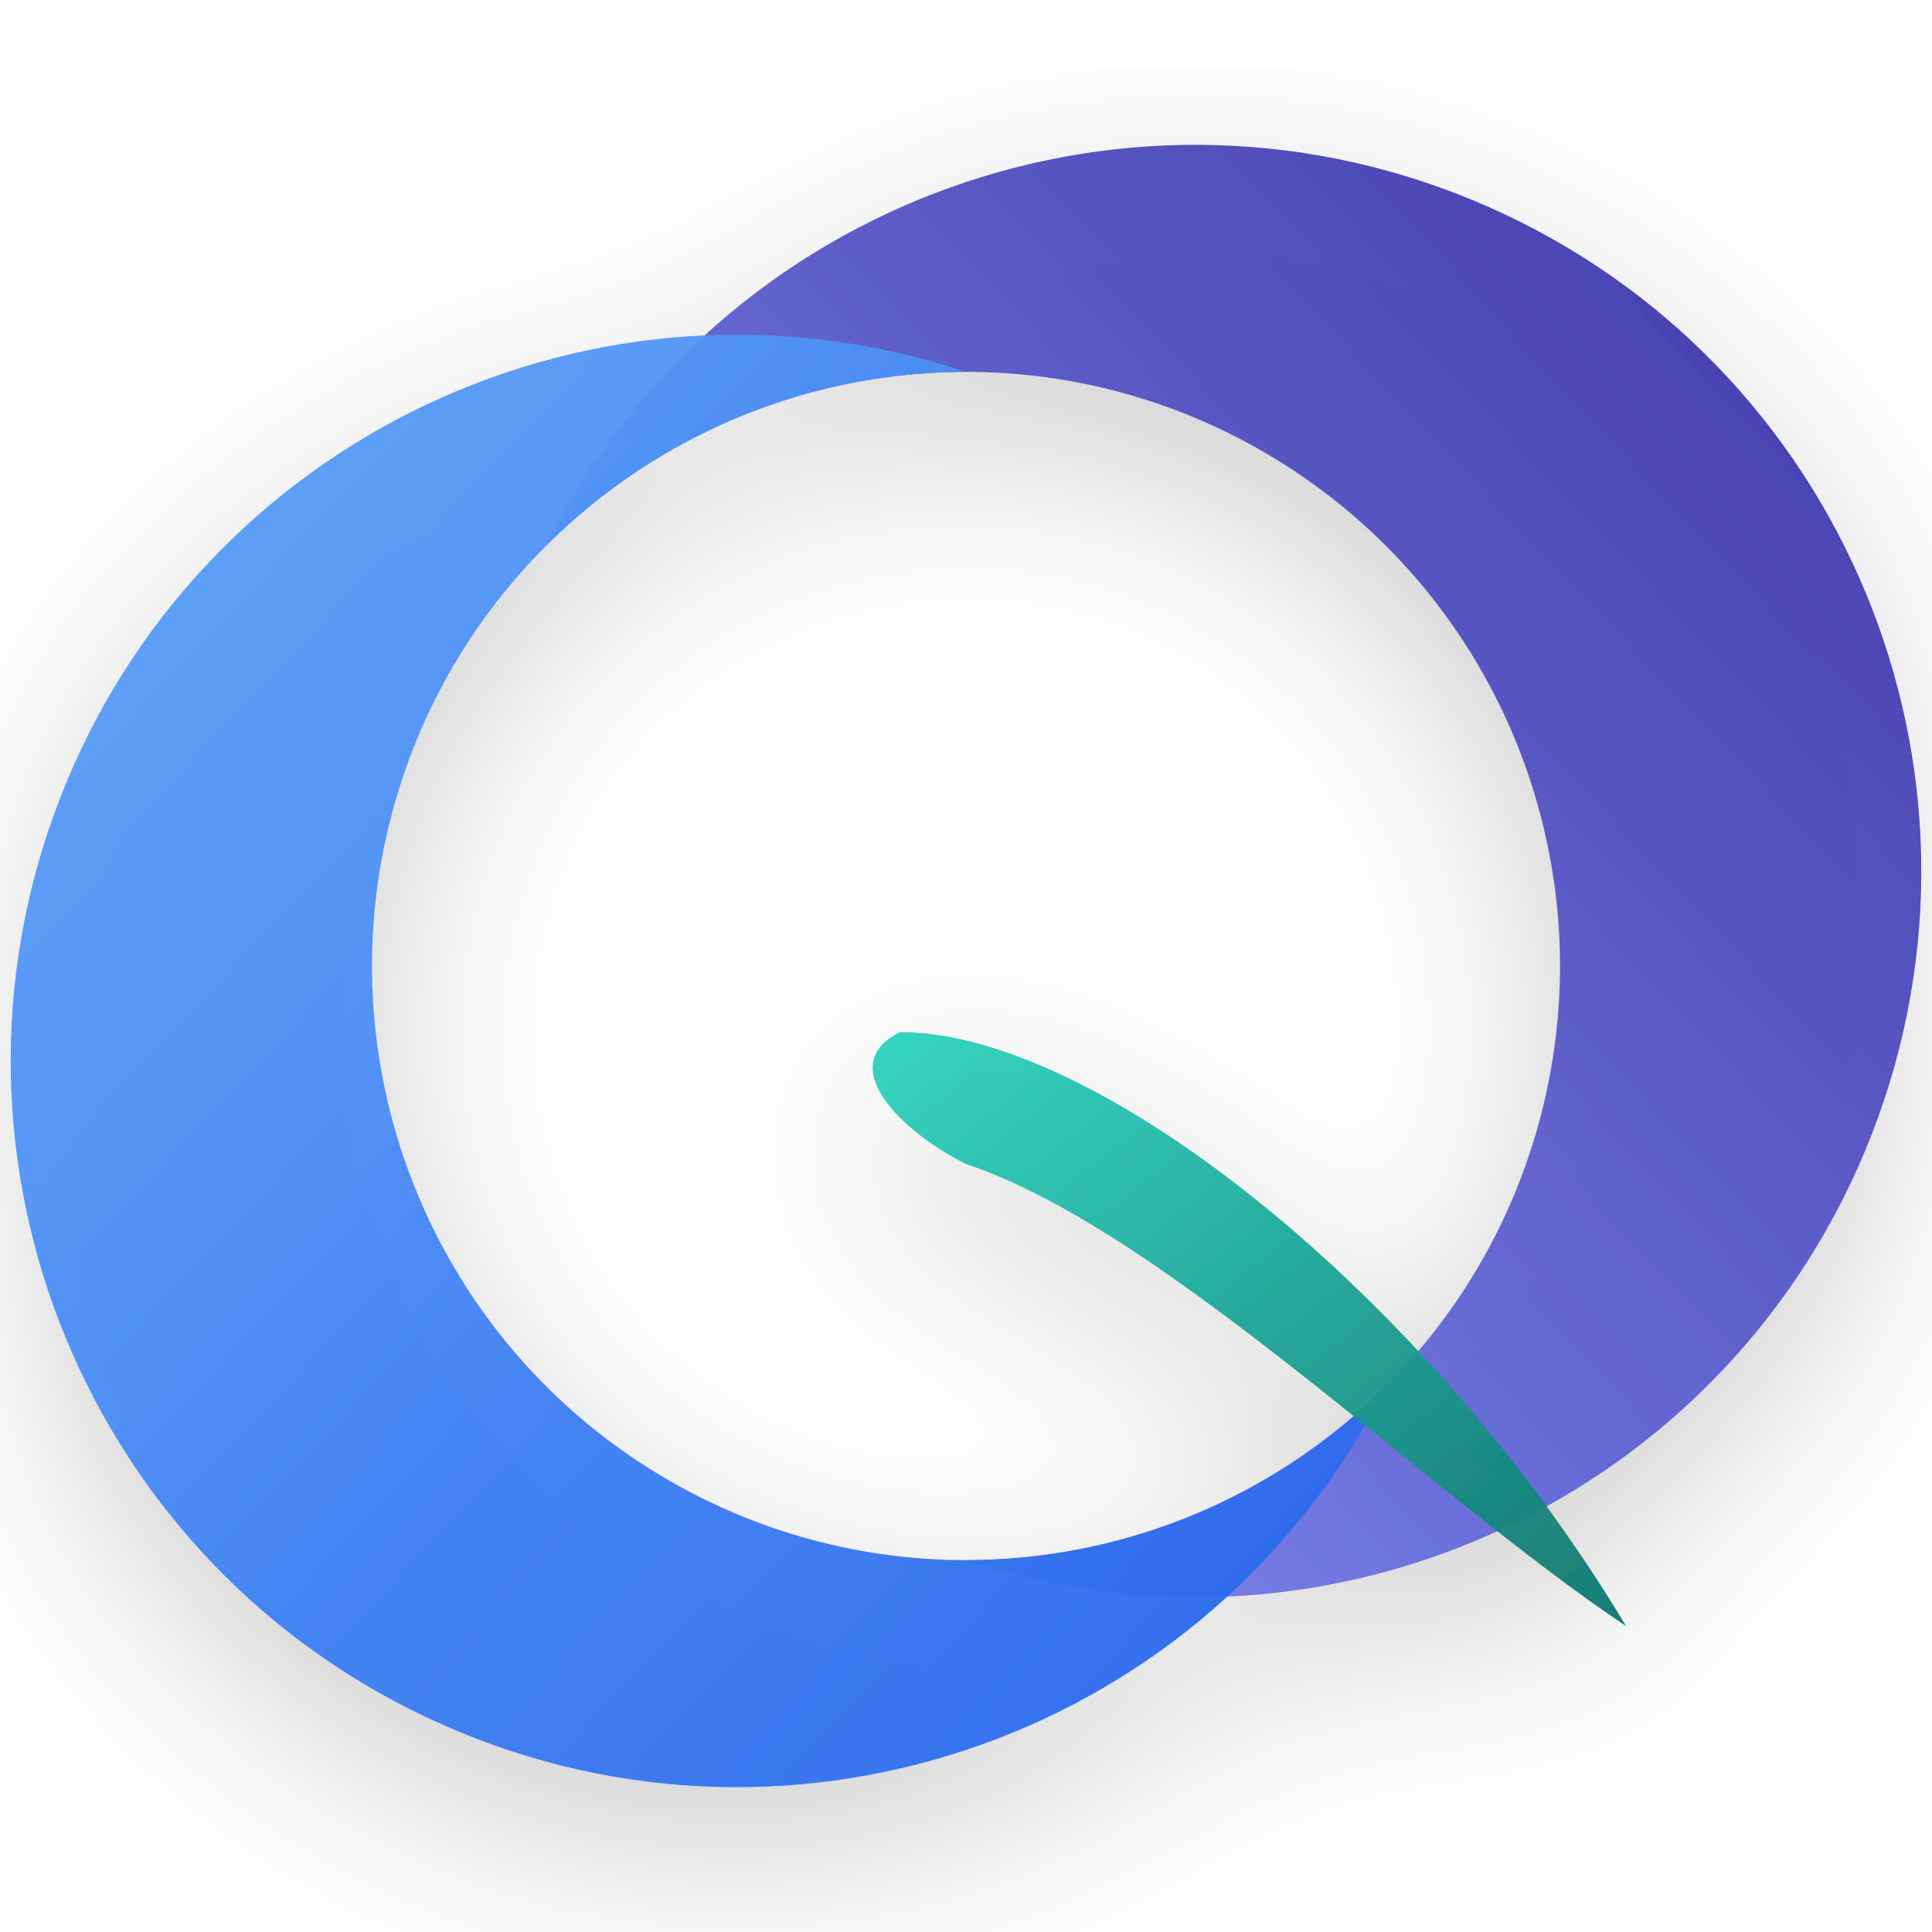
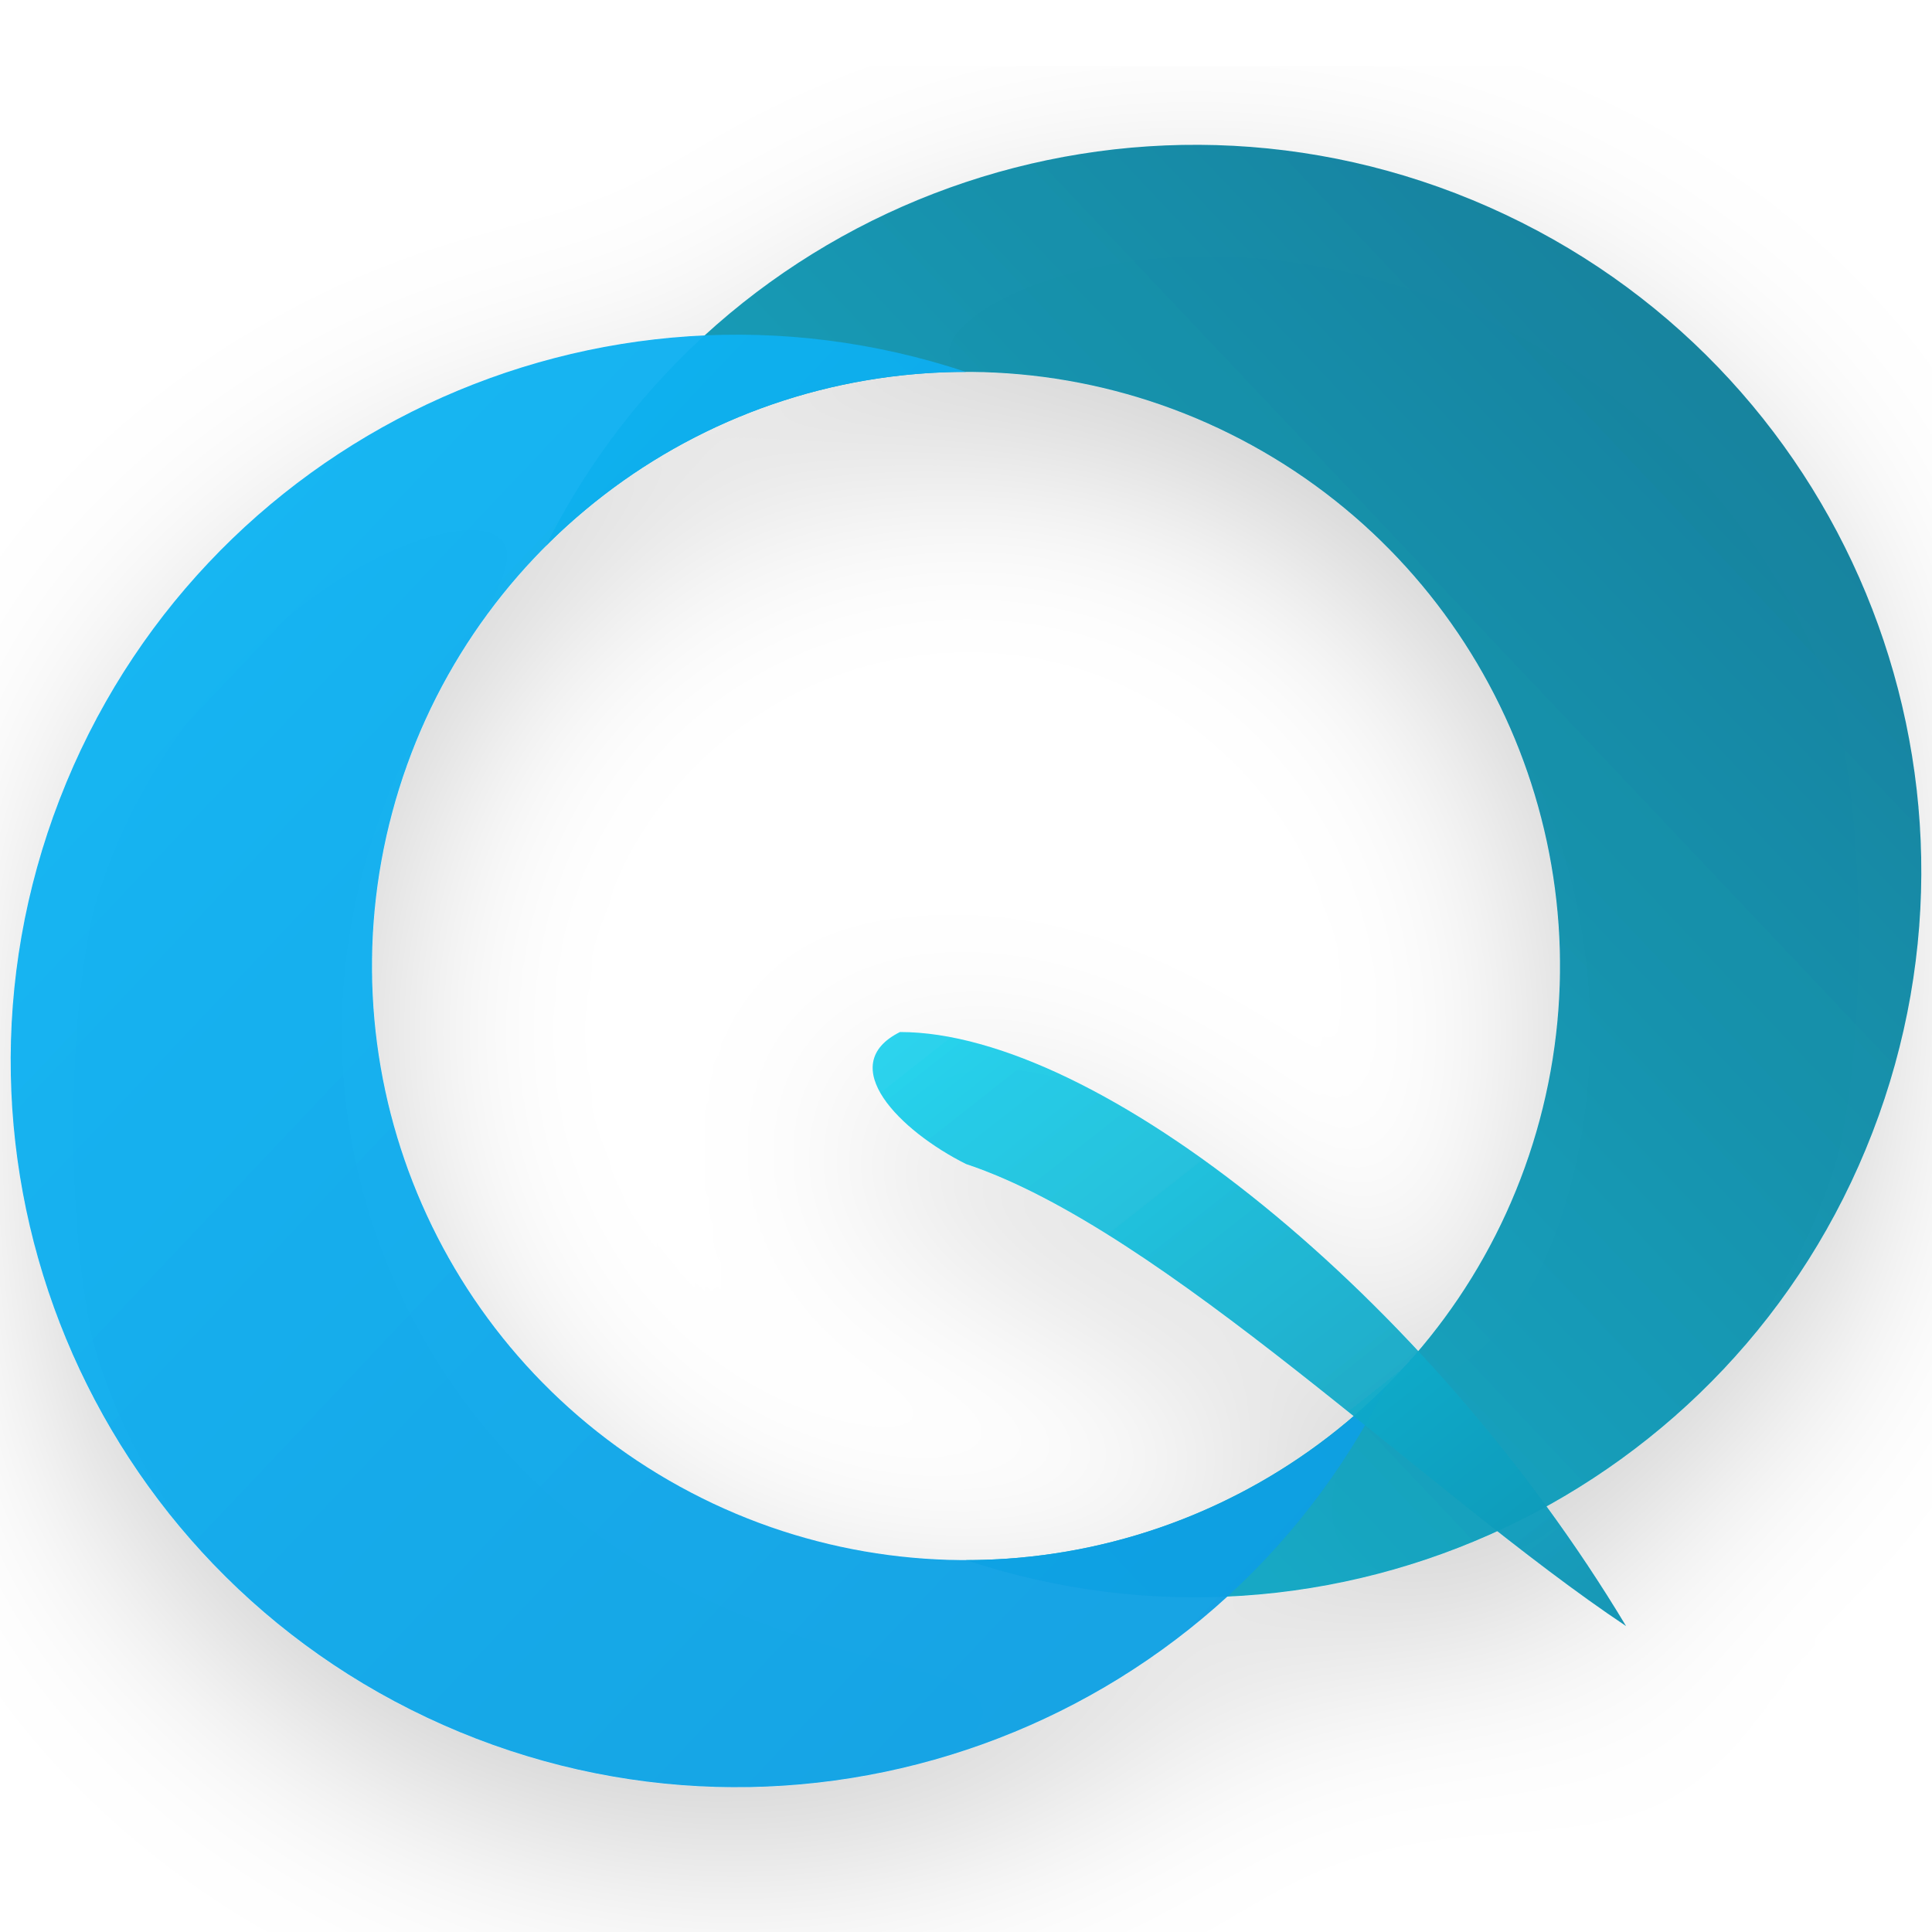
<svg xmlns="http://www.w3.org/2000/svg" viewBox="0 0 48 48" fill="none">
  <defs>
    <filter id="brand-shadow" x="-30%" y="-30%" width="160%" height="160%">
      <feDropShadow dx="0" dy="2" stdDeviation="3" flood-color="#000000" flood-opacity="0.2" />
    </filter>
    <linearGradient id="brand-grad1" x1="0%" y1="0%" x2="100%" y2="100%">
-       <stop offset="0%" stop-color="#60A5FA" />
-       <stop offset="100%" stop-color="#2563EB" />
+       <stop offset="0%" stop-color="#12B7F5" />
+       <stop offset="100%" stop-color="#0D9BE0" />
    </linearGradient>
    <linearGradient id="brand-grad2" x1="0%" y1="100%" x2="100%" y2="0%">
-       <stop offset="0%" stop-color="#818CF8" />
-       <stop offset="100%" stop-color="#3730A3" />
+       <stop offset="0%" stop-color="#06B6D4" />
+       <stop offset="100%" stop-color="#0E7490" />
    </linearGradient>
    <linearGradient id="brand-grad-tail" x1="0%" y1="0%" x2="100%" y2="100%">
-       <stop offset="0%" stop-color="#2DD4BF" />
-       <stop offset="100%" stop-color="#0F766E" />
+       <stop offset="0%" stop-color="#22D3EE" />
+       <stop offset="100%" stop-color="#0891B2" />
    </linearGradient>
  </defs>
  <g filter="url(#brand-shadow)" transform="translate(24, 24) scale(0.82) translate(-24, -24)">
    <path d="M 24 42 A 18 18 0 1 0 11.27 11.27 A 22 22 0 1 1 24 42 Z" fill="url(#brand-grad2)" opacity="0.95" />
    <path d="M 24 6 A 18 18 0 1 0 36.73 36.73 A 22 22 0 1 1 24 6 Z" fill="url(#brand-grad1)" opacity="0.95" />
    <path d="M 22 26 C 28 26 38 34 44 44 C 38 40 30 32 24 30 C 22 29 20 27 22 26 Z" fill="url(#brand-grad-tail)" opacity="0.95" />
  </g>
</svg>
